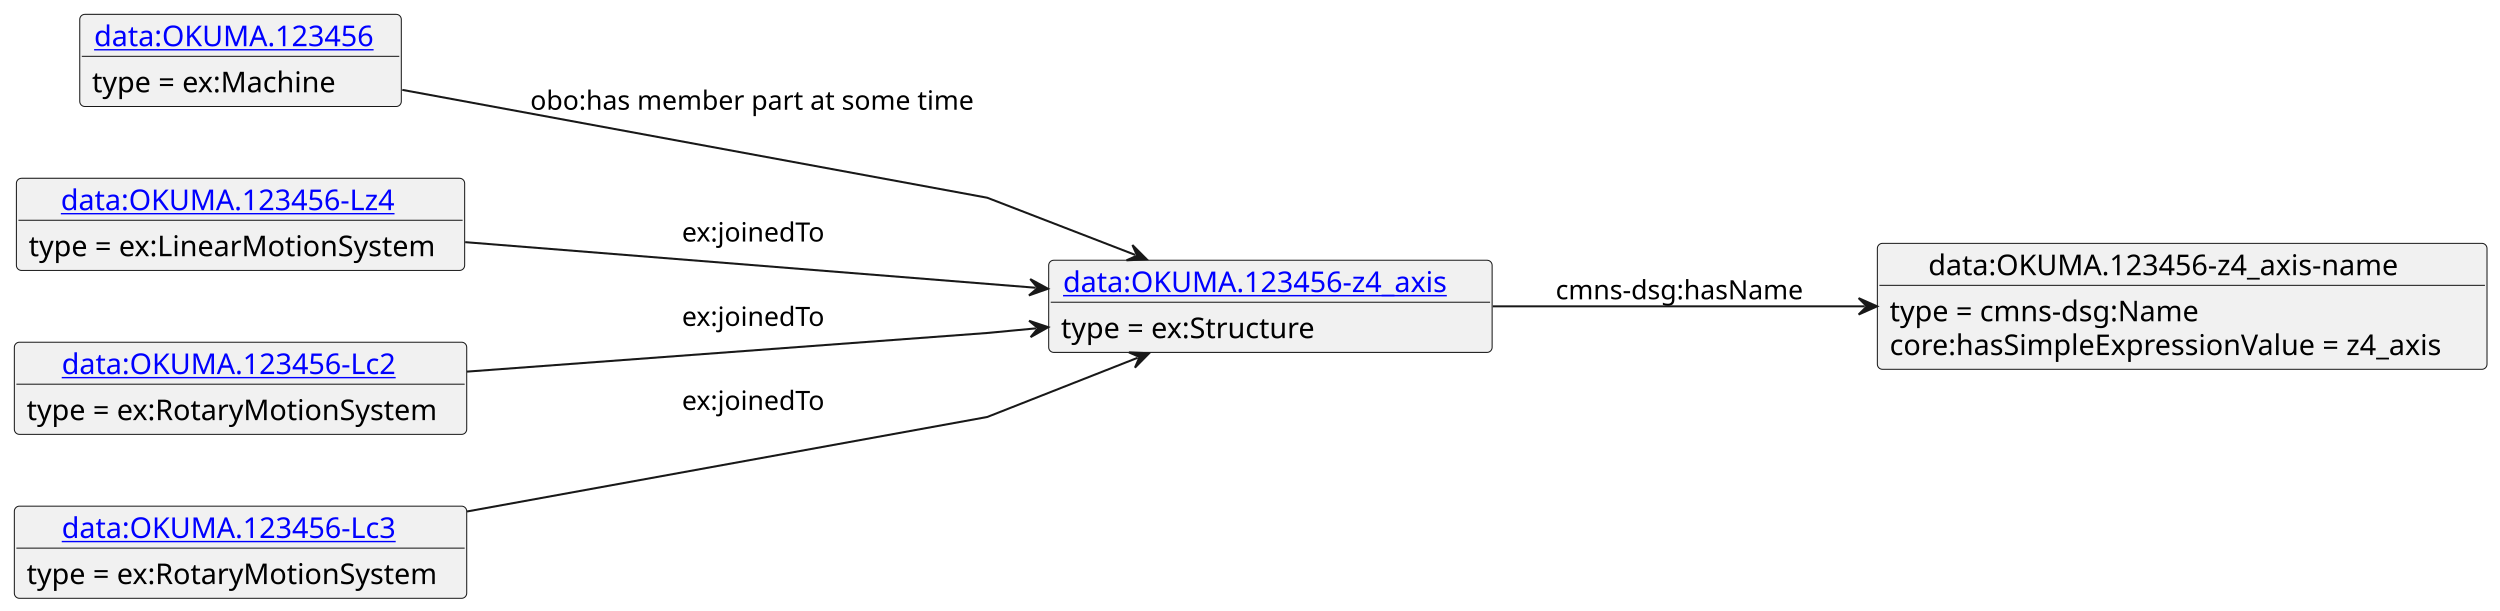
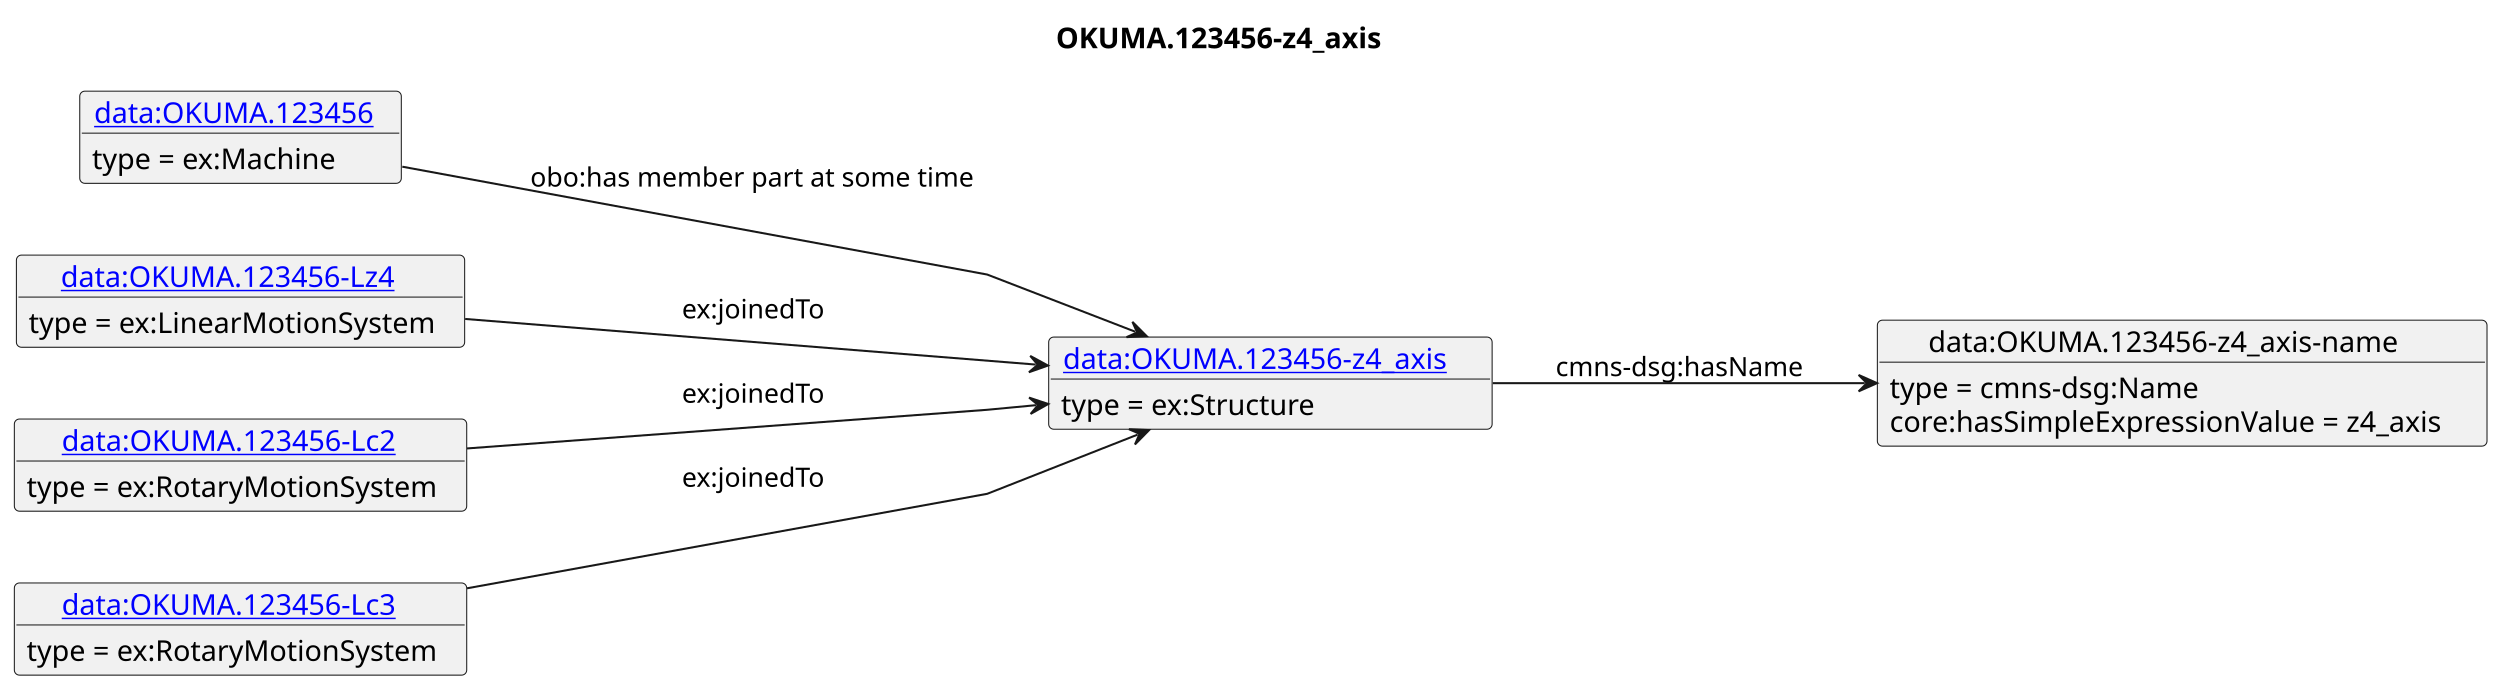
- <svg xmlns="http://www.w3.org/2000/svg" xmlns:xlink="http://www.w3.org/1999/xlink" contentStyleType="text/css" data-diagram-type="CLASS" height="298px" preserveAspectRatio="none" style="width:1220px;height:298px;background:#FFFFFF;" version="1.1" viewBox="0 0 1220 298" width="1220px" zoomAndPan="magnify">
+ <svg xmlns="http://www.w3.org/2000/svg" xmlns:xlink="http://www.w3.org/1999/xlink" contentStyleType="text/css" data-diagram-type="CLASS" height="336px" preserveAspectRatio="none" style="width:1220px;height:336px;background:#FFFFFF;" version="1.1" viewBox="0 0 1220 336" width="1220px" zoomAndPan="magnify">
  <defs />
  <g>
-     <g class="entity" data-entity="o1" data-source-line="3" data-uid="ent0002" id="entity_o1">
-       <rect fill="#F1F1F1" height="44.977" rx="2.5" ry="2.5" style="stroke:#181818;stroke-width:0.5;" width="216.398" x="511.76" y="127" />
+     <text fill="#000000" font-family="sans-serif" font-size="14" font-weight="bold" lengthAdjust="spacing" textLength="176.08" x="515.29" y="23.535">OKUMA.123456-z4_axis</text>
+     <g class="entity" data-entity="o1" data-source-line="4" data-uid="ent0002" id="entity_o1">
+       <rect fill="#F1F1F1" height="44.977" rx="2.5" ry="2.5" style="stroke:#181818;stroke-width:0.5;" width="216.398" x="511.76" y="164.488" />
      <a href="./OKUMA.123456-z4_axis.html" target="_top" title="./OKUMA.123456-z4_axis.html" xlink:actuate="onRequest" xlink:href="./OKUMA.123456-z4_axis.html" xlink:show="new" xlink:title="./OKUMA.123456-z4_axis.html" xlink:type="simple">
-         <text fill="#0000FF" font-family="sans-serif" font-size="14" lengthAdjust="spacing" text-decoration="underline" textLength="202.398" x="518.76" y="142.535">data:OKUMA.123456-z4_axis</text>
+         <text fill="#0000FF" font-family="sans-serif" font-size="14" lengthAdjust="spacing" text-decoration="underline" textLength="202.398" x="518.76" y="180.023">data:OKUMA.123456-z4_axis</text>
      </a>
-       <line style="stroke:#181818;stroke-width:0.5;" x1="512.76" x2="727.158" y1="147.488" y2="147.488" />
-       <text fill="#000000" font-family="sans-serif" font-size="14" lengthAdjust="spacing" textLength="131.783" x="517.76" y="165.023">type = ex:Structure</text>
+       <line style="stroke:#181818;stroke-width:0.5;" x1="512.76" x2="727.158" y1="184.977" y2="184.977" />
+       <text fill="#000000" font-family="sans-serif" font-size="14" lengthAdjust="spacing" textLength="131.783" x="517.76" y="202.512">type = ex:Structure</text>
    </g>
-     <g class="entity" data-entity="o2" data-source-line="6" data-uid="ent0003" id="entity_o2">
-       <rect fill="#F1F1F1" height="61.465" rx="2.5" ry="2.5" style="stroke:#181818;stroke-width:0.5;" width="297.51" x="916.15" y="118.76" />
-       <text fill="#000000" font-family="sans-serif" font-size="14" lengthAdjust="spacing" textLength="247.789" x="941.01" y="134.295">data:OKUMA.123456-z4_axis-name</text>
-       <line style="stroke:#181818;stroke-width:0.5;" x1="917.15" x2="1212.66" y1="139.248" y2="139.248" />
-       <text fill="#000000" font-family="sans-serif" font-size="14" lengthAdjust="spacing" textLength="161.369" x="922.15" y="156.783">type = cmns-dsg:Name</text>
-       <text fill="#000000" font-family="sans-serif" font-size="14" lengthAdjust="spacing" textLength="285.51" x="922.15" y="173.272">core:hasSimpleExpressionValue = z4_axis</text>
+     <g class="entity" data-entity="o2" data-source-line="7" data-uid="ent0003" id="entity_o2">
+       <rect fill="#F1F1F1" height="61.465" rx="2.5" ry="2.5" style="stroke:#181818;stroke-width:0.5;" width="297.51" x="916.15" y="156.248" />
+       <text fill="#000000" font-family="sans-serif" font-size="14" lengthAdjust="spacing" textLength="247.789" x="941.01" y="171.783">data:OKUMA.123456-z4_axis-name</text>
+       <line style="stroke:#181818;stroke-width:0.5;" x1="917.15" x2="1212.66" y1="176.737" y2="176.737" />
+       <text fill="#000000" font-family="sans-serif" font-size="14" lengthAdjust="spacing" textLength="161.369" x="922.15" y="194.272">type = cmns-dsg:Name</text>
+       <text fill="#000000" font-family="sans-serif" font-size="14" lengthAdjust="spacing" textLength="285.51" x="922.15" y="210.76">core:hasSimpleExpressionValue = z4_axis</text>
    </g>
-     <g class="entity" data-entity="o3" data-source-line="9" data-uid="ent0004" id="entity_o3">
-       <rect fill="#F1F1F1" height="44.977" rx="2.5" ry="2.5" style="stroke:#181818;stroke-width:0.5;" width="156.919" x="38.92" y="7" />
+     <g class="entity" data-entity="o3" data-source-line="10" data-uid="ent0004" id="entity_o3">
+       <rect fill="#F1F1F1" height="44.977" rx="2.5" ry="2.5" style="stroke:#181818;stroke-width:0.5;" width="156.919" x="38.92" y="44.488" />
      <a href="./OKUMA.123456.html" target="_top" title="./OKUMA.123456.html" xlink:actuate="onRequest" xlink:href="./OKUMA.123456.html" xlink:show="new" xlink:title="./OKUMA.123456.html" xlink:type="simple">
-         <text fill="#0000FF" font-family="sans-serif" font-size="14" lengthAdjust="spacing" text-decoration="underline" textLength="142.919" x="45.92" y="22.535">data:OKUMA.123456</text>
+         <text fill="#0000FF" font-family="sans-serif" font-size="14" lengthAdjust="spacing" text-decoration="underline" textLength="142.919" x="45.92" y="60.023">data:OKUMA.123456</text>
      </a>
-       <line style="stroke:#181818;stroke-width:0.5;" x1="39.92" x2="194.839" y1="27.488" y2="27.488" />
-       <text fill="#000000" font-family="sans-serif" font-size="14" lengthAdjust="spacing" textLength="126.15" x="44.92" y="45.023">type = ex:Machine</text>
+       <line style="stroke:#181818;stroke-width:0.5;" x1="39.92" x2="194.839" y1="64.977" y2="64.977" />
+       <text fill="#000000" font-family="sans-serif" font-size="14" lengthAdjust="spacing" textLength="126.15" x="44.92" y="82.512">type = ex:Machine</text>
    </g>
-     <g class="entity" data-entity="o4" data-source-line="12" data-uid="ent0005" id="entity_o4">
-       <rect fill="#F1F1F1" height="44.977" rx="2.5" ry="2.5" style="stroke:#181818;stroke-width:0.5;" width="218.753" x="8" y="87" />
+     <g class="entity" data-entity="o4" data-source-line="13" data-uid="ent0005" id="entity_o4">
+       <rect fill="#F1F1F1" height="44.977" rx="2.5" ry="2.5" style="stroke:#181818;stroke-width:0.5;" width="218.753" x="8" y="124.488" />
      <a href="./OKUMA.123456-Lz4.html" target="_top" title="./OKUMA.123456-Lz4.html" xlink:actuate="onRequest" xlink:href="./OKUMA.123456-Lz4.html" xlink:show="new" xlink:title="./OKUMA.123456-Lz4.html" xlink:type="simple">
-         <text fill="#0000FF" font-family="sans-serif" font-size="14" lengthAdjust="spacing" text-decoration="underline" textLength="175.362" x="29.695" y="102.535">data:OKUMA.123456-Lz4</text>
+         <text fill="#0000FF" font-family="sans-serif" font-size="14" lengthAdjust="spacing" text-decoration="underline" textLength="175.362" x="29.695" y="140.023">data:OKUMA.123456-Lz4</text>
      </a>
-       <line style="stroke:#181818;stroke-width:0.5;" x1="9" x2="225.753" y1="107.488" y2="107.488" />
-       <text fill="#000000" font-family="sans-serif" font-size="14" lengthAdjust="spacing" textLength="206.753" x="14" y="125.023">type = ex:LinearMotionSystem</text>
+       <line style="stroke:#181818;stroke-width:0.5;" x1="9" x2="225.753" y1="144.977" y2="144.977" />
+       <text fill="#000000" font-family="sans-serif" font-size="14" lengthAdjust="spacing" textLength="206.753" x="14" y="162.512">type = ex:LinearMotionSystem</text>
    </g>
-     <g class="entity" data-entity="o5" data-source-line="15" data-uid="ent0006" id="entity_o5">
-       <rect fill="#F1F1F1" height="44.977" rx="2.5" ry="2.5" style="stroke:#181818;stroke-width:0.5;" width="220.756" x="7" y="167" />
+     <g class="entity" data-entity="o5" data-source-line="16" data-uid="ent0006" id="entity_o5">
+       <rect fill="#F1F1F1" height="44.977" rx="2.5" ry="2.5" style="stroke:#181818;stroke-width:0.5;" width="220.756" x="7" y="204.488" />
      <a href="./OKUMA.123456-Lc2.html" target="_top" title="./OKUMA.123456-Lc2.html" xlink:actuate="onRequest" xlink:href="./OKUMA.123456-Lc2.html" xlink:show="new" xlink:title="./OKUMA.123456-Lc2.html" xlink:type="simple">
-         <text fill="#0000FF" font-family="sans-serif" font-size="14" lengthAdjust="spacing" text-decoration="underline" textLength="174.508" x="30.124" y="182.535">data:OKUMA.123456-Lc2</text>
+         <text fill="#0000FF" font-family="sans-serif" font-size="14" lengthAdjust="spacing" text-decoration="underline" textLength="174.508" x="30.124" y="220.023">data:OKUMA.123456-Lc2</text>
      </a>
-       <line style="stroke:#181818;stroke-width:0.5;" x1="8" x2="226.756" y1="187.488" y2="187.488" />
-       <text fill="#000000" font-family="sans-serif" font-size="14" lengthAdjust="spacing" textLength="208.756" x="13" y="205.023">type = ex:RotaryMotionSystem</text>
+       <line style="stroke:#181818;stroke-width:0.5;" x1="8" x2="226.756" y1="224.977" y2="224.977" />
+       <text fill="#000000" font-family="sans-serif" font-size="14" lengthAdjust="spacing" textLength="208.756" x="13" y="242.512">type = ex:RotaryMotionSystem</text>
    </g>
-     <g class="entity" data-entity="o6" data-source-line="18" data-uid="ent0007" id="entity_o6">
-       <rect fill="#F1F1F1" height="44.977" rx="2.5" ry="2.5" style="stroke:#181818;stroke-width:0.5;" width="220.756" x="7" y="247" />
+     <g class="entity" data-entity="o6" data-source-line="19" data-uid="ent0007" id="entity_o6">
+       <rect fill="#F1F1F1" height="44.977" rx="2.5" ry="2.5" style="stroke:#181818;stroke-width:0.5;" width="220.756" x="7" y="284.488" />
      <a href="./OKUMA.123456-Lc3.html" target="_top" title="./OKUMA.123456-Lc3.html" xlink:actuate="onRequest" xlink:href="./OKUMA.123456-Lc3.html" xlink:show="new" xlink:title="./OKUMA.123456-Lc3.html" xlink:type="simple">
-         <text fill="#0000FF" font-family="sans-serif" font-size="14" lengthAdjust="spacing" text-decoration="underline" textLength="174.508" x="30.124" y="262.535">data:OKUMA.123456-Lc3</text>
+         <text fill="#0000FF" font-family="sans-serif" font-size="14" lengthAdjust="spacing" text-decoration="underline" textLength="174.508" x="30.124" y="300.023">data:OKUMA.123456-Lc3</text>
      </a>
-       <line style="stroke:#181818;stroke-width:0.5;" x1="8" x2="226.756" y1="267.488" y2="267.488" />
-       <text fill="#000000" font-family="sans-serif" font-size="14" lengthAdjust="spacing" textLength="208.756" x="13" y="285.023">type = ex:RotaryMotionSystem</text>
+       <line style="stroke:#181818;stroke-width:0.5;" x1="8" x2="226.756" y1="304.977" y2="304.977" />
+       <text fill="#000000" font-family="sans-serif" font-size="14" lengthAdjust="spacing" textLength="208.756" x="13" y="322.512">type = ex:RotaryMotionSystem</text>
    </g>
-     <g class="link" data-entity-1="o1" data-entity-2="o2" data-source-line="21" data-uid="lnk8" id="link_o1_o2">
-       <path codeLine="21" d="M728.46,149.49 C784.8,149.49 848.65,149.49 910.01,149.49" fill="none" id="o1-to-o2" style="stroke:#181818;stroke-width:1;" />
-       <polygon fill="#181818" points="916.01,149.49,907.01,145.49,911.01,149.49,907.01,153.49,916.01,149.49" style="stroke:#181818;stroke-width:1;" />
-       <text fill="#000000" font-family="sans-serif" font-size="13" lengthAdjust="spacing" textLength="126.077" x="759.15" y="146.058">cmns-dsg:hasName</text>
+     <g class="link" data-entity-1="o1" data-entity-2="o2" data-source-line="22" data-uid="lnk8" id="link_o1_o2">
+       <path codeLine="22" d="M728.46,186.978 C784.8,186.978 848.65,186.978 910.01,186.978" fill="none" id="o1-to-o2" style="stroke:#181818;stroke-width:1;" />
+       <polygon fill="#181818" points="916.01,186.978,907.01,182.978,911.01,186.978,907.01,190.978,916.01,186.978" style="stroke:#181818;stroke-width:1;" />
+       <text fill="#000000" font-family="sans-serif" font-size="13" lengthAdjust="spacing" textLength="126.077" x="759.15" y="183.547">cmns-dsg:hasName</text>
    </g>
-     <g class="link" data-entity-1="o3" data-entity-2="o1" data-source-line="23" data-uid="lnk9" id="link_o3_o1">
-       <path codeLine="23" d="M196.33,43.86 C303.1,63.55 481.76,96.49 481.76,96.49 C481.76,96.49 516.903,110.068 553.983,124.388" fill="none" id="o3-to-o1" style="stroke:#181818;stroke-width:1;" />
-       <polygon fill="#181818" points="559.58,126.55,552.625,119.576,554.916,124.749,549.743,127.039,559.58,126.55" style="stroke:#181818;stroke-width:1;" />
-       <text fill="#000000" font-family="sans-serif" font-size="13" lengthAdjust="spacing" textLength="222.542" x="258.76" y="53.558">obo:has member part at some time</text>
+     <g class="link" data-entity-1="o3" data-entity-2="o1" data-source-line="24" data-uid="lnk9" id="link_o3_o1">
+       <path codeLine="24" d="M196.33,81.348 C303.1,101.038 481.76,133.978 481.76,133.978 C481.76,133.978 516.903,147.557 553.983,161.877" fill="none" id="o3-to-o1" style="stroke:#181818;stroke-width:1;" />
+       <polygon fill="#181818" points="559.58,164.038,552.625,157.065,554.916,162.237,549.743,164.527,559.58,164.038" style="stroke:#181818;stroke-width:1;" />
+       <text fill="#000000" font-family="sans-serif" font-size="13" lengthAdjust="spacing" textLength="222.542" x="258.76" y="91.047">obo:has member part at some time</text>
    </g>
-     <g class="link" data-entity-1="o4" data-entity-2="o1" data-source-line="24" data-uid="lnk10" id="link_o4_o1">
-       <path codeLine="24" d="M227,118.17 C311.25,124.9 421.449,133.712 505.429,140.422" fill="none" id="o4-to-o1" style="stroke:#181818;stroke-width:1;" />
-       <polygon fill="#181818" points="511.41,140.9,502.757,136.196,506.426,140.502,502.12,144.171,511.41,140.9" style="stroke:#181818;stroke-width:1;" />
-       <text fill="#000000" font-family="sans-serif" font-size="13" lengthAdjust="spacing" textLength="74.725" x="332.76" y="117.878">ex:joinedTo</text>
+     <g class="link" data-entity-1="o4" data-entity-2="o1" data-source-line="25" data-uid="lnk10" id="link_o4_o1">
+       <path codeLine="25" d="M227,155.658 C311.25,162.388 421.449,171.2 505.429,177.91" fill="none" id="o4-to-o1" style="stroke:#181818;stroke-width:1;" />
+       <polygon fill="#181818" points="511.41,178.388,502.757,173.684,506.426,177.99,502.12,181.659,511.41,178.388" style="stroke:#181818;stroke-width:1;" />
+       <text fill="#000000" font-family="sans-serif" font-size="13" lengthAdjust="spacing" textLength="74.725" x="332.76" y="155.367">ex:joinedTo</text>
    </g>
-     <g class="link" data-entity-1="o5" data-entity-2="o1" data-source-line="25" data-uid="lnk11" id="link_o5_o1">
-       <path codeLine="25" d="M227.9,181.35 C334.89,173.4 481.76,162.49 481.76,162.49 C481.76,162.49 488.197,161.888 505.557,160.238" fill="none" id="o5-to-o1" style="stroke:#181818;stroke-width:1;" />
-       <polygon fill="#181818" points="511.53,159.67,502.192,156.54,506.552,160.143,502.949,164.504,511.53,159.67" style="stroke:#181818;stroke-width:1;" />
-       <text fill="#000000" font-family="sans-serif" font-size="13" lengthAdjust="spacing" textLength="74.725" x="332.76" y="159.058">ex:joinedTo</text>
+     <g class="link" data-entity-1="o5" data-entity-2="o1" data-source-line="26" data-uid="lnk11" id="link_o5_o1">
+       <path codeLine="26" d="M227.9,218.838 C334.89,210.888 481.76,199.978 481.76,199.978 C481.76,199.978 488.197,199.376 505.557,197.726" fill="none" id="o5-to-o1" style="stroke:#181818;stroke-width:1;" />
+       <polygon fill="#181818" points="511.53,197.158,502.192,194.028,506.552,197.631,502.949,201.992,511.53,197.158" style="stroke:#181818;stroke-width:1;" />
+       <text fill="#000000" font-family="sans-serif" font-size="13" lengthAdjust="spacing" textLength="74.725" x="332.76" y="196.547">ex:joinedTo</text>
    </g>
-     <g class="link" data-entity-1="o6" data-entity-2="o1" data-source-line="26" data-uid="lnk12" id="link_o6_o1">
-       <path codeLine="26" d="M227.9,249.6 C334.89,230.17 481.76,203.49 481.76,203.49 C481.76,203.49 517.797,189.308 555.187,174.588" fill="none" id="o6-to-o1" style="stroke:#181818;stroke-width:1;" />
-       <polygon fill="#181818" points="560.77,172.39,550.93,171.965,556.118,174.222,553.861,179.409,560.77,172.39" style="stroke:#181818;stroke-width:1;" />
-       <text fill="#000000" font-family="sans-serif" font-size="13" lengthAdjust="spacing" textLength="74.725" x="332.76" y="200.058">ex:joinedTo</text>
+     <g class="link" data-entity-1="o6" data-entity-2="o1" data-source-line="27" data-uid="lnk12" id="link_o6_o1">
+       <path codeLine="27" d="M227.9,287.088 C334.89,267.658 481.76,240.978 481.76,240.978 C481.76,240.978 517.797,226.796 555.187,212.076" fill="none" id="o6-to-o1" style="stroke:#181818;stroke-width:1;" />
+       <polygon fill="#181818" points="560.77,209.878,550.93,209.453,556.118,211.71,553.861,216.897,560.77,209.878" style="stroke:#181818;stroke-width:1;" />
+       <text fill="#000000" font-family="sans-serif" font-size="13" lengthAdjust="spacing" textLength="74.725" x="332.76" y="237.547">ex:joinedTo</text>
    </g>
  </g>
</svg>
